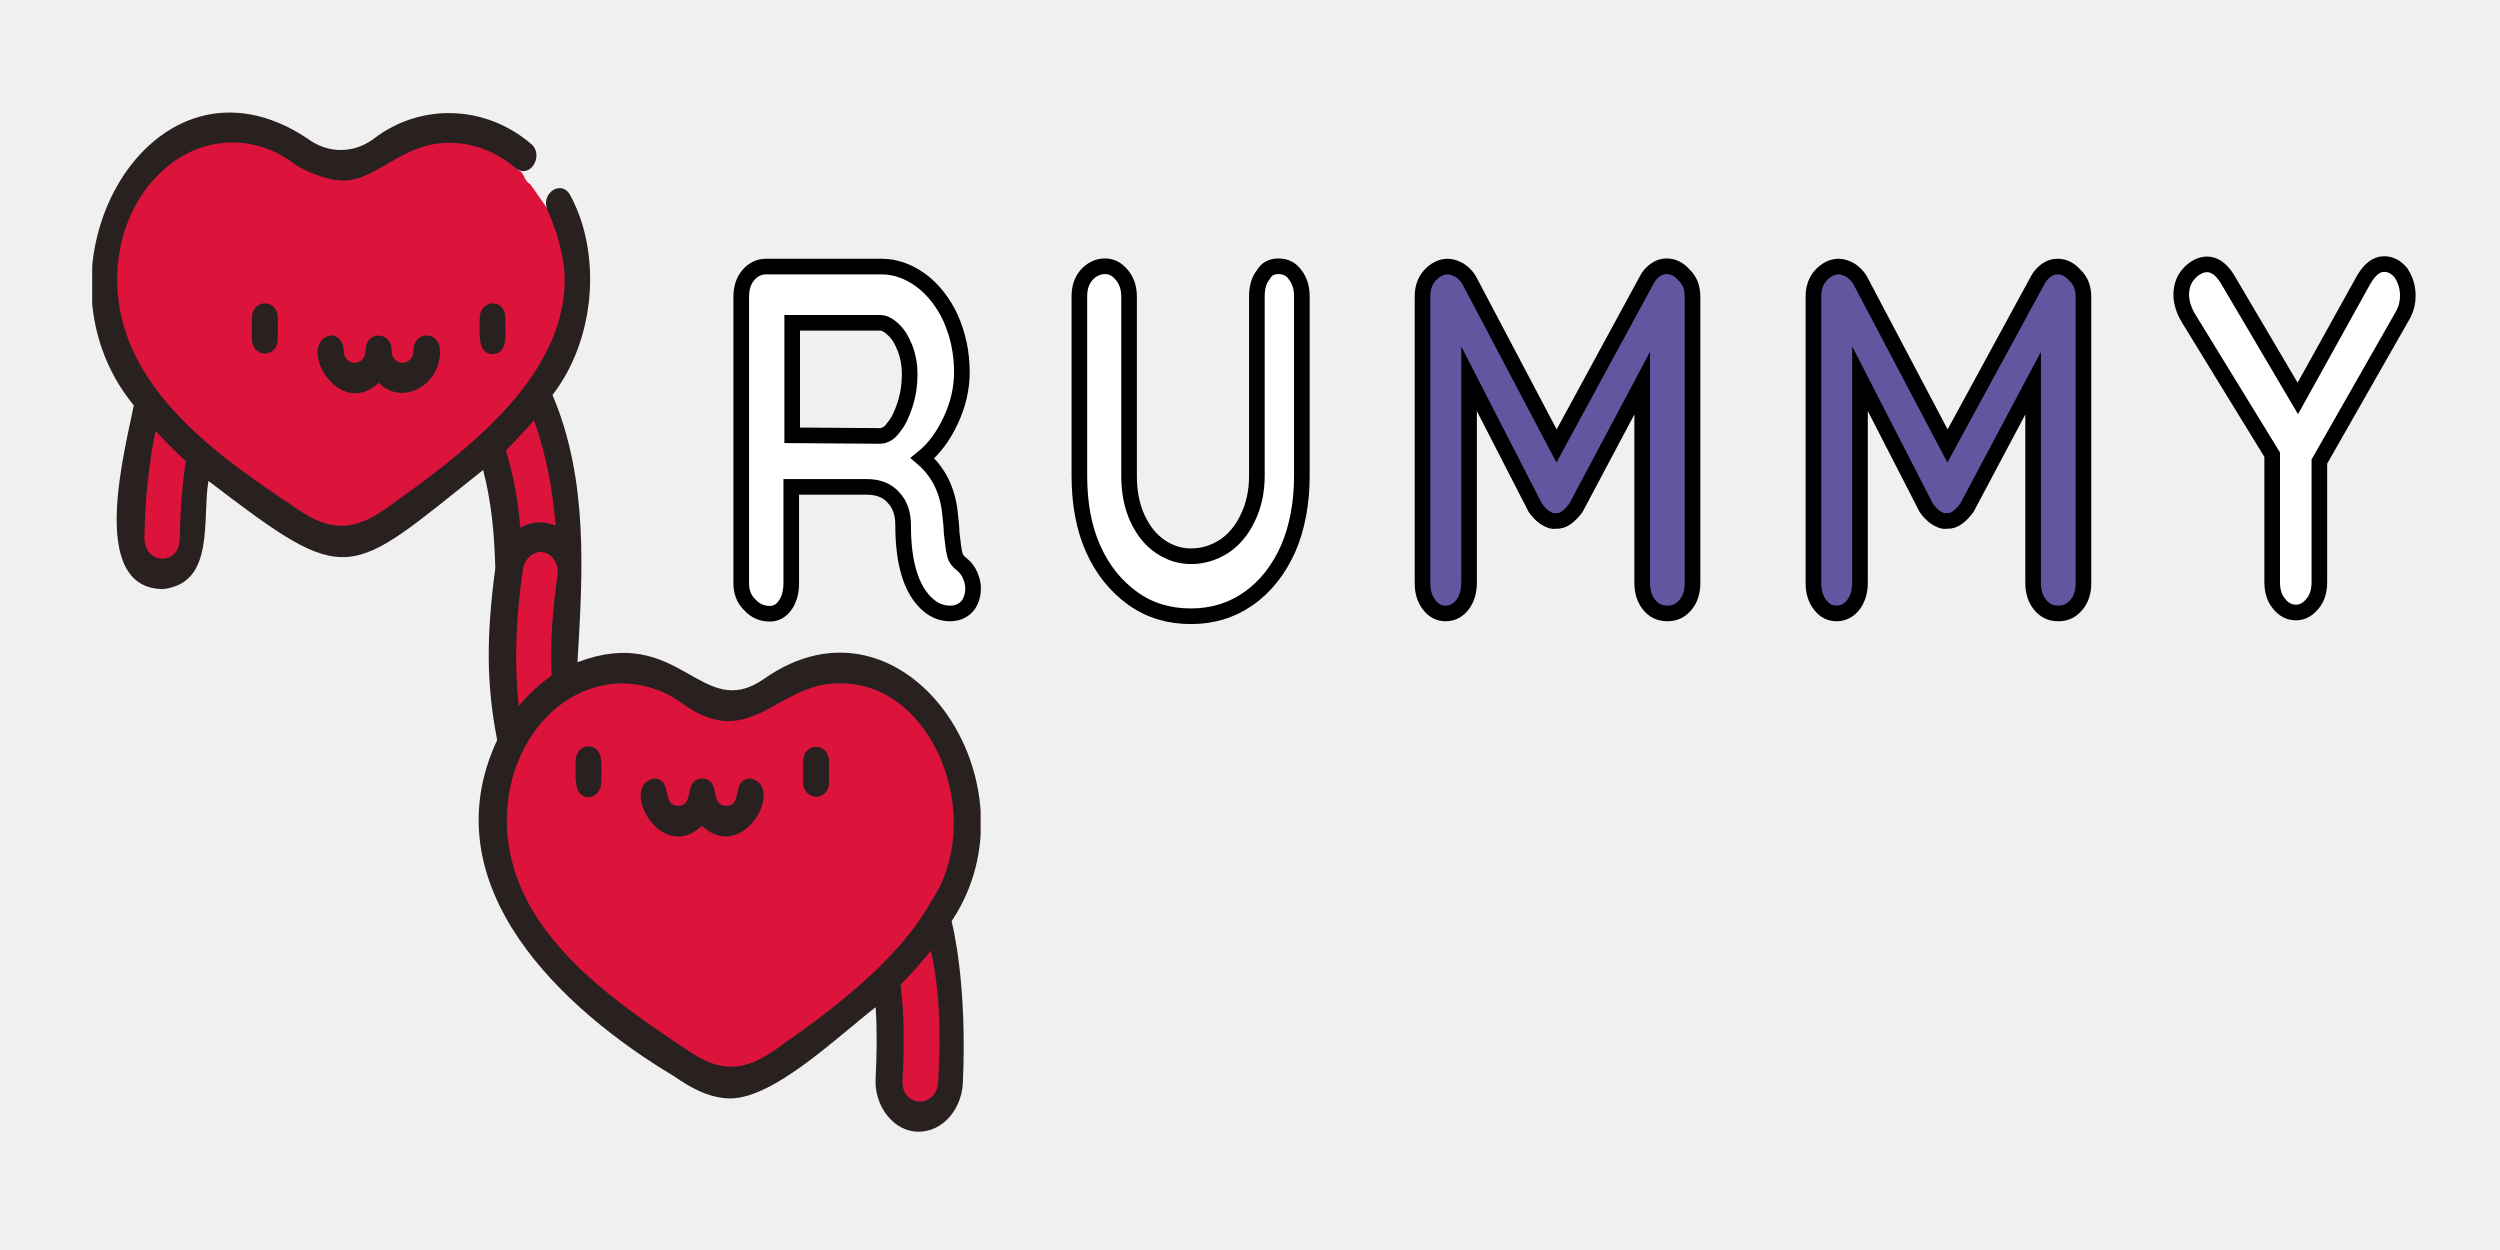
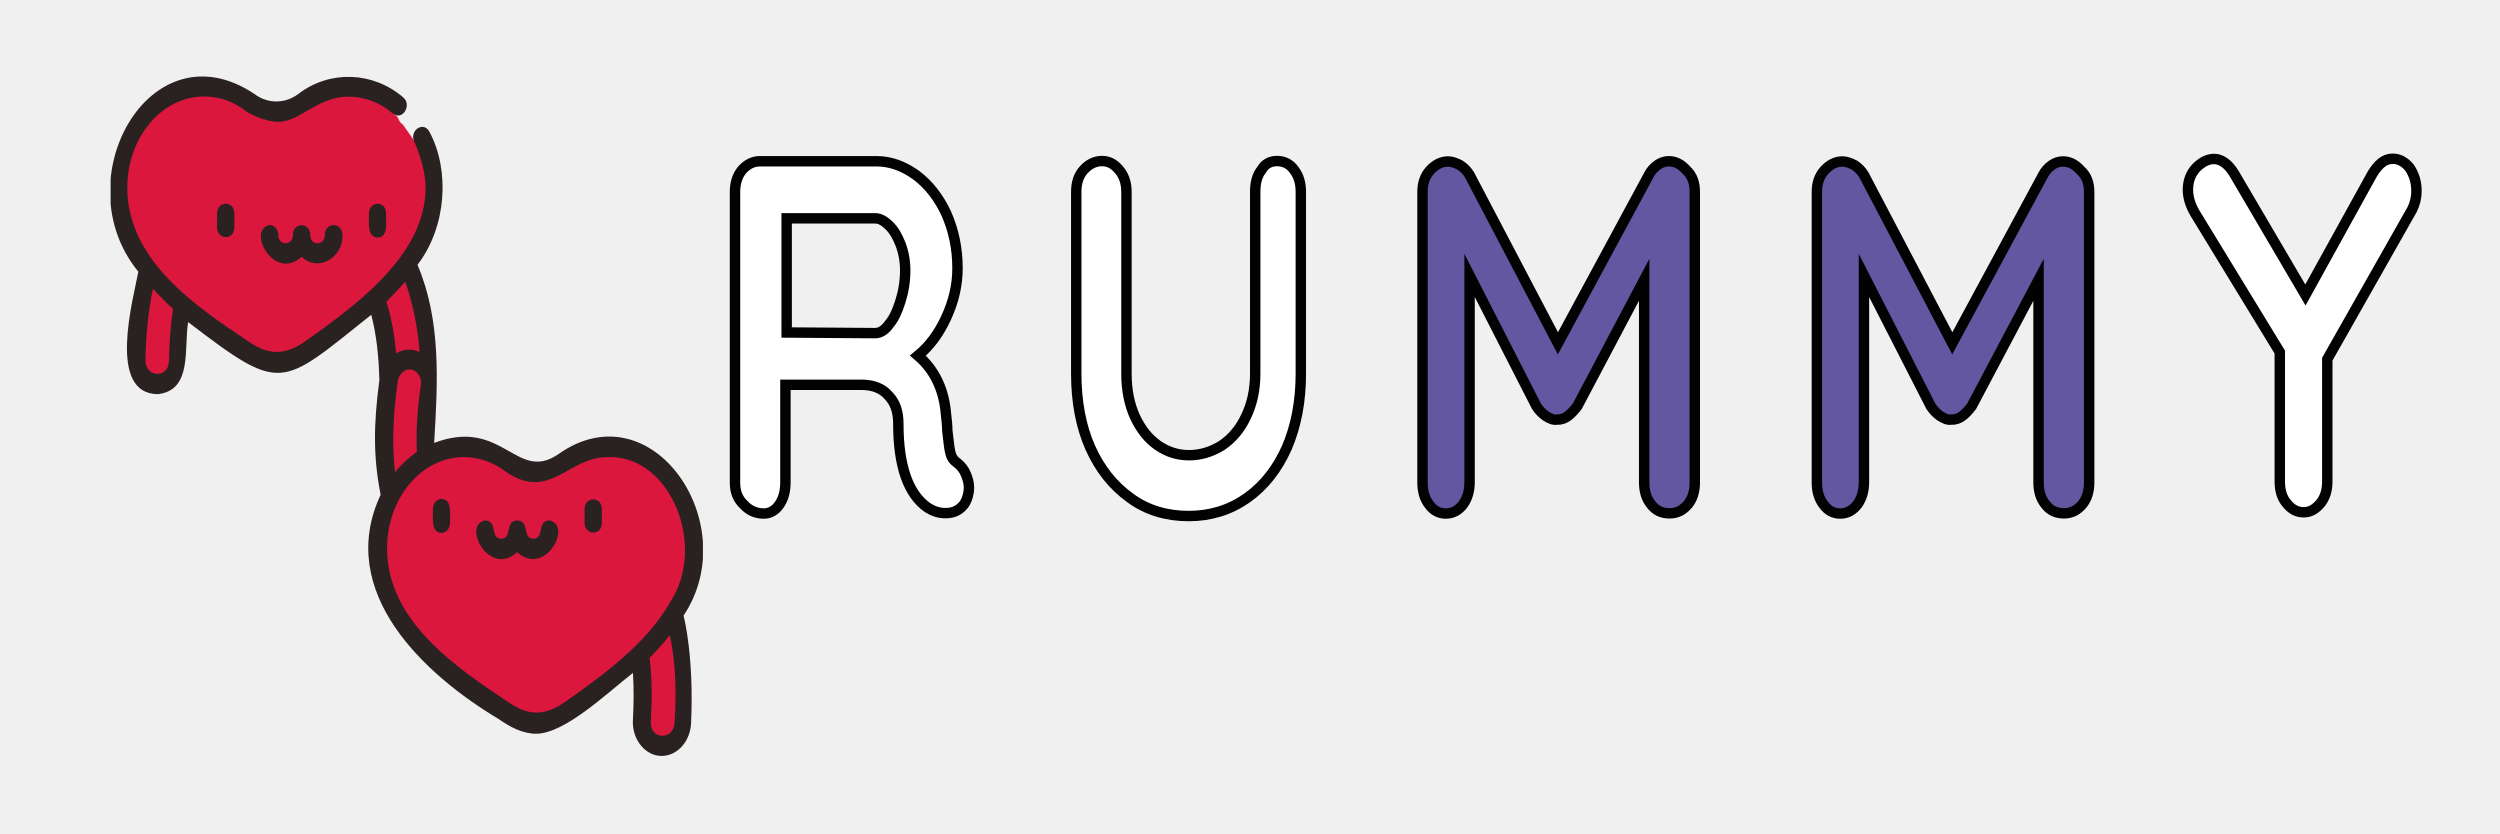
- <svg xmlns="http://www.w3.org/2000/svg" xmlns:xlink="http://www.w3.org/1999/xlink" version="1.1" id="Capa_1" x="0px" y="0px" viewBox="0 0 800 400" style="enable-background:new 0 0 800 400;" xml:space="preserve">
+ <svg xmlns="http://www.w3.org/2000/svg" xmlns:xlink="http://www.w3.org/1999/xlink" version="1.1" id="Capa_1" x="0px" y="0px" viewBox="0 0 1200 400" style="enable-background:new 0 0 1200 400;" xml:space="preserve">
  <style type="text/css">
	.st0{fill:#FFFFFF;}
- 	.st1{fill:#6356A1;stroke:#000000;stroke-width:5;stroke-miterlimit:10;}
- 	.st2{fill:none;stroke:#000000;stroke-width:5;stroke-miterlimit:10;}
- 	.st3{fill:none;stroke:#000000;stroke-miterlimit:10;}
- 	.st4{fill:#DC143C;}
- 	.st5{fill:#292120;}
- 	.st6{clip-path:url(#SVGID_00000047771888113693942060000014821603478397373347_);}
+ 	.st1{fill:#6357A1;stroke:#020203;stroke-width:5;stroke-miterlimit:10;}
+ 	.st2{fill:none;stroke:#020203;stroke-width:5;stroke-miterlimit:10;}
+ 	.st3{fill:none;stroke:#020203;stroke-miterlimit:10;}
+ 	.st4{fill:#DC173E;}
+ 	.st5{fill:#2A2121;}
+ 	.st6{clip-path:url(#SVGID_00000142164308668040545830000010521631525156215983_);}
</style>
-   <g id="Capa_2_00000042726724968925118890000001750828936406193564_">
- </g>
  <g id="Capa_1_00000028291709535798579850000004595881474522789024_">
    <g>
      <g id="XMLID_00000043456792753782709960000017376506462478024070_">
        <g>
-           <path class="st0" d="M770.5,94.7c0,2.1-0.5,4.1-1.4,5.8l-26.9,47.2v38.6c0,2.8-0.7,5.1-2.2,6.9c-1.5,1.8-3.2,2.8-5.3,2.8      c-2.1,0-3.9-0.9-5.4-2.8c-1.5-1.8-2.2-4.1-2.2-6.9v-40.8l-26.8-43.7c-1.5-2.5-2.3-5.1-2.3-7.5c0-2.8,0.9-5.1,2.6-6.9      c1.7-1.8,3.7-2.8,5.7-2.8c2.3,0,4.4,1.5,6.3,4.4l22.7,38.5l21.2-38.2c1.9-3.1,3.9-4.8,6.4-4.8c2.1,0,3.8,0.9,5.4,2.8      C769.8,89.6,770.5,91.9,770.5,94.7z" />
-           <path class="st1" d="M666.7,94.9v91.7c0,2.8-0.7,5.1-2.2,6.9s-3.3,2.8-5.8,2.8s-4.4-0.9-5.9-2.8s-2.2-4.1-2.2-7.1v-63.8      l-21.2,39.9c-0.9,1.2-1.9,2.3-3,3.1c-1.1,0.8-2.2,1.2-3.5,1.1c-1.1,0.2-2.2-0.3-3.5-1.1c-1.1-0.8-2.1-1.8-3-3.1l-21.2-41.3v65.2      c0,2.9-0.7,5.2-2.1,7.1c-1.4,1.8-3.2,2.8-5.4,2.8c-2.1,0-3.9-0.9-5.3-2.8c-1.4-1.8-2.1-4.1-2.1-6.9V94.9c0-2.6,0.7-4.9,2.3-6.7      c1.6-1.8,3.6-2.9,5.8-2.9c1.2,0,2.6,0.5,3.8,1.2c1.2,0.8,2.2,1.8,3,3.1l28,53.1l28.9-53.1c0.6-1.2,1.6-2.3,2.7-3.1      s2.3-1.2,3.6-1.2c2.1,0,3.9,0.9,5.6,2.8C665.8,89.8,666.7,92.1,666.7,94.9z" />
-           <path class="st1" d="M541.6,94.9v91.7c0,2.8-0.7,5.1-2.2,6.9s-3.3,2.8-5.8,2.8s-4.4-0.9-5.9-2.8s-2.2-4.1-2.2-7.1v-63.8      l-21.2,39.9c-0.9,1.2-1.9,2.3-3,3.1c-1.1,0.8-2.2,1.2-3.5,1.1c-1.1,0.2-2.2-0.3-3.5-1.1c-1.1-0.8-2.1-1.8-3-3.1l-21.2-41.3v65.2      c0,2.9-0.7,5.2-2.1,7.1c-1.4,1.8-3.2,2.8-5.4,2.8c-2.1,0-3.9-0.9-5.3-2.8c-1.4-1.8-2.1-4.1-2.1-6.9V94.9c0-2.6,0.7-4.9,2.3-6.7      c1.6-1.8,3.6-2.9,5.8-2.9c1.2,0,2.6,0.5,3.8,1.2c1.2,0.8,2.2,1.8,3,3.1l28,53.1L527,89.5c0.6-1.2,1.6-2.3,2.7-3.1      c1.1-0.8,2.3-1.2,3.6-1.2c2.1,0,3.9,0.9,5.6,2.8C540.8,89.8,541.6,92.1,541.6,94.9z" />
-           <path class="st0" d="M416.6,94.7v57.4c0,8.7-1.5,16.6-4.4,23.3c-3,6.7-7.2,12.1-12.6,15.9c-5.4,3.8-11.6,5.7-18.5,5.7      s-13.2-1.8-18.6-5.7c-5.4-3.8-9.6-9-12.7-15.9c-3-6.7-4.4-14.6-4.4-23.3V94.7c0-2.8,0.7-5.1,2.3-6.9c1.6-1.8,3.6-2.8,5.9-2.8      c2.1,0,3.8,0.9,5.4,2.8c1.5,1.8,2.3,4.1,2.3,6.9v57.4c0,5.1,0.9,9.7,2.7,13.6c1.9,4,4.2,6.9,7.3,9s6.3,3.1,9.9,3.1      c3.7,0,7.2-1.1,10.4-3.1c3.2-2.1,5.8-5.2,7.6-9c2-4,3-8.6,3-13.6V94.7c0-2.8,0.6-5.2,2-6.9c1.2-1.8,3.1-2.8,5.2-2.8      c2.2,0,4.1,0.9,5.4,2.8C415.9,89.6,416.6,91.9,416.6,94.7z" />
-           <path class="st0" d="M310.4,184c0.6,1.4,1,2.8,1,4.3c0,1.8-0.5,3.7-1.5,5.2c-1.4,1.8-3.2,2.8-5.9,2.8c-2.1,0-3.9-0.6-5.7-1.7      c-6.2-4.3-9.3-13.2-9.3-26.5c0-3.8-1-6.7-3.1-8.9c-2-2.3-4.9-3.4-8.6-3.4h-24.1v30.7c0,2.9-0.6,5.2-1.9,7.1      c-1.2,1.8-3,2.8-4.9,2.8c-2.5,0-4.7-0.9-6.4-2.8c-1.9-1.8-2.8-4.1-2.8-6.9V95c0-2.8,0.7-5.1,2.2-6.9c1.5-1.8,3.5-2.8,5.7-2.8h37      c4.4,0,8.6,1.5,12.6,4.4c3.9,2.9,7.2,7.1,9.5,12.1c2.3,5.2,3.6,10.9,3.6,17.3c0,5.2-1.2,10.4-3.6,15.5c-2.3,5.1-5.3,9-9,12      c5.4,4.6,8.3,10.9,8.9,18.7c0.2,1.7,0.4,3.4,0.4,4.9c0.4,3.2,0.6,5.7,1,7.1c0.4,1.4,1.1,2.5,2.3,3.2      C308.9,181.5,309.8,182.6,310.4,184z M291.1,119.9c0-2.9-0.5-5.7-1.5-8.3c-1-2.5-2.1-4.4-3.6-5.8c-1.5-1.5-3-2.3-4.4-2.3h-28.1      v36h28.1l0,0c1.5,0,3.1-0.9,4.4-2.8c1.5-1.8,2.6-4.1,3.6-7.2C290.6,126.6,291.1,123.4,291.1,119.9z" />
+           <path class="st0" d="M1159.9,91.8c0,3.2-0.8,6.2-2.1,8.8l-40.7,71.8v58.7c0,4.3-1.1,7.8-3.3,10.5c-2.3,2.7-4.8,4.3-8,4.3      c-3.2,0-5.9-1.4-8.2-4.3c-2.3-2.7-3.3-6.2-3.3-10.5V169l-40.6-66.5c-2.3-3.8-3.5-7.8-3.5-11.4c0-4.3,1.4-7.8,3.9-10.5      c2.6-2.7,5.6-4.3,8.6-4.3c3.5,0,6.7,2.3,9.5,6.7l34.4,58.6l32.1-58.1c2.9-4.7,5.9-7.3,9.7-7.3c3.2,0,5.8,1.4,8.2,4.3      C1158.9,84,1159.9,87.5,1159.9,91.8z" />
+           <path class="st1" d="M1002.8,92.1v139.5c0,4.3-1.1,7.8-3.3,10.5c-2.3,2.7-5,4.3-8.8,4.3c-3.8,0-6.7-1.4-8.9-4.3      c-2.3-2.9-3.3-6.2-3.3-10.8v-97l-32.1,60.7c-1.4,1.8-2.9,3.5-4.5,4.7c-1.7,1.2-3.3,1.8-5.3,1.7c-1.7,0.3-3.3-0.5-5.3-1.7      c-1.7-1.2-3.2-2.7-4.5-4.7l-32.1-62.8v99.2c0,4.4-1.1,7.9-3.2,10.8c-2.1,2.7-4.8,4.3-8.2,4.3c-3.2,0-5.9-1.4-8-4.3      c-2.1-2.7-3.2-6.2-3.2-10.5V92.1c0-4,1.1-7.5,3.5-10.2c2.4-2.7,5.4-4.4,8.8-4.4c1.8,0,3.9,0.8,5.8,1.8c1.8,1.2,3.3,2.7,4.5,4.7      l42.4,80.8L980.7,84c0.9-1.8,2.4-3.5,4.1-4.7c1.7-1.2,3.5-1.8,5.4-1.8c3.2,0,5.9,1.4,8.5,4.3      C1001.5,84.3,1002.8,87.8,1002.8,92.1z" />
+           <path class="st1" d="M813.5,92.1v139.5c0,4.3-1.1,7.8-3.3,10.5c-2.3,2.7-5,4.3-8.8,4.3c-3.8,0-6.7-1.4-8.9-4.3      c-2.3-2.9-3.3-6.2-3.3-10.8v-97l-32.1,60.7c-1.4,1.8-2.9,3.5-4.5,4.7c-1.7,1.2-3.3,1.8-5.3,1.7c-1.7,0.3-3.3-0.5-5.3-1.7      c-1.7-1.2-3.2-2.7-4.5-4.7l-32.1-62.8v99.2c0,4.4-1.1,7.9-3.2,10.8c-2.1,2.7-4.8,4.3-8.2,4.3c-3.2,0-5.9-1.4-8-4.3      c-2.1-2.7-3.2-6.2-3.2-10.5V92.1c0-4,1.1-7.5,3.5-10.2c2.4-2.7,5.4-4.4,8.8-4.4c1.8,0,3.9,0.8,5.8,1.8c1.8,1.2,3.3,2.7,4.5,4.7      l42.4,80.8l43.7-80.9c0.9-1.8,2.4-3.5,4.1-4.7c1.7-1.2,3.5-1.8,5.4-1.8c3.2,0,5.9,1.4,8.5,4.3C812.3,84.3,813.5,87.8,813.5,92.1      z" />
+           <path class="st0" d="M624.4,91.8v87.3c0,13.2-2.3,25.2-6.7,35.4c-4.5,10.2-10.9,18.4-19.1,24.2c-8.2,5.8-17.6,8.7-28,8.7      c-10.4,0-20-2.7-28.1-8.7c-8.2-5.8-14.5-13.7-19.2-24.2c-4.5-10.2-6.7-22.2-6.7-35.4V91.8c0-4.3,1.1-7.8,3.5-10.5      c2.4-2.7,5.4-4.3,8.9-4.3c3.2,0,5.8,1.4,8.2,4.3c2.3,2.7,3.5,6.2,3.5,10.5v87.3c0,7.8,1.4,14.8,4.1,20.7      c2.9,6.1,6.4,10.5,11,13.7s9.5,4.7,15,4.7c5.6,0,10.9-1.7,15.7-4.7c4.8-3.2,8.8-7.9,11.5-13.7c3-6.1,4.5-13.1,4.5-20.7V91.8      c0-4.3,0.9-7.9,3-10.5c1.8-2.7,4.7-4.3,7.9-4.3c3.3,0,6.2,1.4,8.2,4.3C623.3,84,624.4,87.5,624.4,91.8z" />
+           <path class="st0" d="M463.6,227.6c0.9,2.1,1.5,4.3,1.5,6.5c0,2.7-0.8,5.6-2.3,7.9c-2.1,2.7-4.8,4.3-8.9,4.3      c-3.2,0-5.9-0.9-8.6-2.6c-9.4-6.5-14.1-20.1-14.1-40.3c0-5.8-1.5-10.2-4.7-13.5c-3-3.5-7.4-5.2-13-5.2h-36.5v46.7      c0,4.4-0.9,7.9-2.9,10.8c-1.8,2.7-4.5,4.3-7.4,4.3c-3.8,0-7.1-1.4-9.7-4.3c-2.9-2.7-4.2-6.2-4.2-10.5V92.2      c0-4.3,1.1-7.8,3.3-10.5c2.3-2.7,5.3-4.3,8.6-4.3h56c6.7,0,13,2.3,19.1,6.7c5.9,4.4,10.9,10.8,14.4,18.4      c3.5,7.9,5.4,16.6,5.4,26.3c0,7.9-1.8,15.8-5.4,23.6c-3.5,7.8-8,13.7-13.6,18.3c8.2,7,12.6,16.6,13.5,28.4      c0.3,2.6,0.6,5.2,0.6,7.5c0.6,4.9,0.9,8.7,1.5,10.8c0.6,2.1,1.7,3.8,3.5,4.9C461.4,223.8,462.7,225.5,463.6,227.6z M434.4,130.1      c0-4.4-0.8-8.7-2.3-12.6c-1.5-3.8-3.2-6.7-5.4-8.8c-2.3-2.3-4.5-3.5-6.7-3.5h-42.5v54.8h42.5l0,0c2.3,0,4.7-1.4,6.7-4.3      c2.3-2.7,3.9-6.2,5.4-11C433.7,140.3,434.4,135.4,434.4,130.1z" />
        </g>
        <g>
-           <path class="st2" d="M307.8,180.6c1.1,0.9,2,2,2.6,3.4c0.6,1.4,1,2.8,1,4.3c0,1.8-0.5,3.7-1.5,5.2c-1.4,1.8-3.2,2.8-5.9,2.8      c-2.1,0-3.9-0.6-5.7-1.7c-6.2-4.3-9.3-13.2-9.3-26.5c0-3.8-1-6.7-3.1-8.9c-2-2.3-4.9-3.4-8.6-3.4h-24.1v30.7      c0,2.9-0.6,5.2-1.9,7.1c-1.2,1.8-3,2.8-4.9,2.8c-2.5,0-4.7-0.9-6.4-2.8c-1.9-1.8-2.8-4.1-2.8-6.9V95c0-2.8,0.7-5.1,2.2-6.9      c1.5-1.8,3.5-2.8,5.7-2.8h37c4.4,0,8.6,1.5,12.6,4.4c3.9,2.9,7.2,7.1,9.5,12.1c2.3,5.2,3.6,10.9,3.6,17.3      c0,5.2-1.2,10.4-3.6,15.5s-5.3,9-9,12c5.4,4.6,8.3,10.9,8.9,18.7c0.2,1.7,0.4,3.4,0.4,4.9c0.4,3.2,0.6,5.7,1,7.1      C305.9,178.9,306.7,179.8,307.8,180.6z" />
-           <path class="st2" d="M281.6,139.5c1.5,0,3.1-0.9,4.4-2.8c1.5-1.8,2.6-4.1,3.6-7.2c1-3.1,1.5-6.3,1.5-9.8c0-2.9-0.5-5.7-1.5-8.3      c-1-2.5-2.1-4.4-3.6-5.8c-1.5-1.5-3-2.3-4.4-2.3h-28.1v36L281.6,139.5L281.6,139.5z" />
-           <path class="st2" d="M409.1,85.2c2.2,0,4.1,0.9,5.4,2.8c1.4,1.8,2.1,4.1,2.1,6.9v57.4c0,8.7-1.5,16.6-4.4,23.3      c-3,6.7-7.2,12.1-12.6,15.9c-5.4,3.8-11.6,5.7-18.5,5.7s-13.2-1.8-18.6-5.7s-9.6-9-12.7-15.9c-3-6.7-4.4-14.6-4.4-23.3V94.9      c0-2.8,0.7-5.1,2.3-6.9c1.6-1.8,3.6-2.8,5.9-2.8c2.1,0,3.8,0.9,5.4,2.8c1.5,1.8,2.3,4.1,2.3,6.9v57.4c0,5.1,0.9,9.7,2.7,13.6      c1.9,4,4.2,6.9,7.3,9c3.1,2.1,6.3,3.1,9.9,3.1c3.7,0,7.2-1.1,10.4-3.1c3.2-2.1,5.8-5.2,7.6-9c2-4,3-8.6,3-13.6V94.9      c0-2.8,0.6-5.2,2-6.9C405.2,86.1,406.9,85.2,409.1,85.2z" />
-           <path class="st3" d="M533.6,85.2c2.1,0,3.9,0.9,5.6,2.8c1.6,1.8,2.5,4.1,2.5,6.9v91.7c0,2.8-0.7,5.1-2.2,6.9s-3.3,2.8-5.8,2.8      s-4.4-0.9-5.9-2.8s-2.2-4.1-2.2-7.1v-63.8l-21.2,39.9c-0.9,1.2-1.9,2.3-3,3.1c-1.1,0.8-2.2,1.2-3.5,1.1      c-1.1,0.2-2.2-0.3-3.5-1.1c-1.1-0.8-2.1-1.8-3-3.1l-21.2-41.3v65.2c0,2.9-0.7,5.2-2.1,7.1c-1.4,1.8-3.2,2.8-5.4,2.8      c-2.1,0-3.9-0.9-5.3-2.8c-1.4-1.8-2.1-4.1-2.1-6.9V94.9c0-2.6,0.7-4.9,2.3-6.7c1.6-1.8,3.6-2.9,5.8-2.9c1.2,0,2.6,0.5,3.8,1.2      c1.2,0.8,2.2,1.8,3,3.1l28,53.1L527,89.5c0.6-1.2,1.6-2.3,2.7-3.1C531.2,85.5,532.4,85.2,533.6,85.2z" />
-           <path class="st3" d="M658.6,85.2c2.1,0,3.9,0.9,5.6,2.8c1.6,1.8,2.5,4.1,2.5,6.9v91.7c0,2.8-0.7,5.1-2.2,6.9s-3.3,2.8-5.8,2.8      s-4.4-0.9-5.9-2.8s-2.2-4.1-2.2-7.1v-63.8l-21.2,39.9c-0.9,1.2-1.9,2.3-3,3.1c-1.1,0.8-2.2,1.2-3.5,1.1      c-1.1,0.2-2.2-0.3-3.5-1.1c-1.1-0.8-2.1-1.8-3-3.1l-21.2-41.3v65.2c0,2.9-0.7,5.2-2.1,7.1c-1.4,1.8-3.2,2.8-5.4,2.8      c-2.1,0-3.9-0.9-5.3-2.8c-1.4-1.8-2.1-4.1-2.1-6.9V94.9c0-2.6,0.7-4.9,2.3-6.7c1.6-1.8,3.6-2.9,5.8-2.9c1.2,0,2.6,0.5,3.8,1.2      c1.2,0.8,2.2,1.8,3,3.1l28,53.1l28.9-53.1c0.6-1.2,1.6-2.3,2.7-3.1C656.2,85.5,657.4,85.2,658.6,85.2z" />
-           <path class="st2" d="M770.5,94.7c0,2.1-0.5,4.1-1.4,5.8l-26.9,47.2v38.6c0,2.8-0.7,5.1-2.2,6.9c-1.5,1.8-3.2,2.8-5.3,2.8      c-2.1,0-3.9-0.9-5.4-2.8c-1.5-1.8-2.2-4.1-2.2-6.9v-40.8l-26.8-43.7c-1.5-2.5-2.3-5.1-2.3-7.5c0-2.8,0.9-5.1,2.6-6.9      c1.7-1.8,3.7-2.8,5.7-2.8c2.3,0,4.4,1.5,6.3,4.4l22.7,38.5l21.2-38.2c1.9-3.1,3.9-4.8,6.4-4.8c2.1,0,3.8,0.9,5.4,2.8      C769.8,89.6,770.5,91.9,770.5,94.7z" />
+           <path class="st2" d="M459.7,222.4c1.7,1.4,3,3,3.9,5.2c0.9,2.1,1.5,4.3,1.5,6.5c0,2.7-0.8,5.6-2.3,7.9c-2.1,2.7-4.8,4.3-8.9,4.3      c-3.2,0-5.9-0.9-8.6-2.6c-9.4-6.5-14.1-20.1-14.1-40.3c0-5.8-1.5-10.2-4.7-13.5c-3-3.5-7.4-5.2-13-5.2h-36.5v46.7      c0,4.4-0.9,7.9-2.9,10.8c-1.8,2.7-4.5,4.3-7.4,4.3c-3.8,0-7.1-1.4-9.7-4.3c-2.9-2.7-4.2-6.2-4.2-10.5V92.2      c0-4.3,1.1-7.8,3.3-10.5c2.3-2.7,5.3-4.3,8.6-4.3h56c6.7,0,13,2.3,19.1,6.7c5.9,4.4,10.9,10.8,14.4,18.4      c3.5,7.9,5.4,16.6,5.4,26.3c0,7.9-1.8,15.8-5.4,23.6s-8,13.7-13.6,18.3c8.2,7,12.6,16.6,13.5,28.4c0.3,2.6,0.6,5.2,0.6,7.5      c0.6,4.9,0.9,8.7,1.5,10.8C456.8,219.9,458,221.2,459.7,222.4z" />
+           <path class="st2" d="M420.1,159.9c2.3,0,4.7-1.4,6.7-4.3c2.3-2.7,3.9-6.2,5.4-11c1.5-4.7,2.3-9.6,2.3-14.9      c0-4.4-0.8-8.7-2.3-12.6c-1.5-3.8-3.2-6.7-5.4-8.8c-2.3-2.3-4.5-3.5-6.7-3.5h-42.5v54.8L420.1,159.9L420.1,159.9z" />
+           <path class="st2" d="M613,77.3c3.3,0,6.2,1.4,8.2,4.3c2.1,2.7,3.2,6.2,3.2,10.5v87.3c0,13.2-2.3,25.2-6.7,35.4      c-4.5,10.2-10.9,18.4-19.1,24.2c-8.2,5.8-17.6,8.7-28,8.7c-10.4,0-20-2.7-28.1-8.7c-8.2-5.9-14.5-13.7-19.2-24.2      c-4.5-10.2-6.7-22.2-6.7-35.4V92.1c0-4.3,1.1-7.8,3.5-10.5c2.4-2.7,5.4-4.3,8.9-4.3c3.2,0,5.8,1.4,8.2,4.3      c2.3,2.7,3.5,6.2,3.5,10.5v87.3c0,7.8,1.4,14.8,4.1,20.7c2.9,6.1,6.4,10.5,11,13.7c4.7,3.2,9.5,4.7,15,4.7      c5.6,0,10.9-1.7,15.7-4.7c4.8-3.2,8.8-7.9,11.5-13.7c3-6.1,4.5-13.1,4.5-20.7V92.1c0-4.3,0.9-7.9,3-10.5      C607.1,78.7,609.7,77.3,613,77.3z" />
+           <path class="st3" d="M801.4,77.3c3.2,0,5.9,1.4,8.5,4.3c2.4,2.7,3.8,6.2,3.8,10.5v139.5c0,4.3-1.1,7.8-3.3,10.5      c-2.3,2.7-5,4.3-8.8,4.3c-3.8,0-6.7-1.4-8.9-4.3c-2.3-2.9-3.3-6.2-3.3-10.8v-97l-32.1,60.7c-1.4,1.8-2.9,3.5-4.5,4.7      c-1.7,1.2-3.3,1.8-5.3,1.7c-1.7,0.3-3.3-0.5-5.3-1.7c-1.7-1.2-3.2-2.7-4.5-4.7l-32.1-62.8v99.2c0,4.4-1.1,7.9-3.2,10.8      c-2.1,2.7-4.8,4.3-8.2,4.3c-3.2,0-5.9-1.4-8-4.3c-2.1-2.7-3.2-6.2-3.2-10.5V92.1c0-4,1.1-7.5,3.5-10.2c2.4-2.7,5.4-4.4,8.8-4.4      c1.8,0,3.9,0.8,5.8,1.8c1.8,1.2,3.3,2.7,4.5,4.7l42.4,80.8l43.6-80.9c0.9-1.8,2.4-3.5,4.1-4.7C797.8,77.8,799.6,77.3,801.4,77.3      z" />
+           <path class="st3" d="M990.6,77.3c3.2,0,5.9,1.4,8.5,4.3c2.4,2.7,3.8,6.2,3.8,10.5v139.5c0,4.3-1.1,7.8-3.3,10.5      c-2.3,2.7-5,4.3-8.8,4.3c-3.8,0-6.7-1.4-8.9-4.3c-2.3-2.9-3.3-6.2-3.3-10.8v-97l-32.1,60.7c-1.4,1.8-2.9,3.5-4.5,4.7      c-1.7,1.2-3.3,1.8-5.3,1.7c-1.7,0.3-3.3-0.5-5.3-1.7c-1.7-1.2-3.2-2.7-4.5-4.7l-32.1-62.8v99.2c0,4.4-1.1,7.9-3.2,10.8      c-2.1,2.7-4.8,4.3-8.2,4.3c-3.2,0-5.9-1.4-8-4.3c-2.1-2.7-3.2-6.2-3.2-10.5V92.1c0-4,1.1-7.5,3.5-10.2c2.4-2.7,5.4-4.4,8.8-4.4      c1.8,0,3.9,0.8,5.8,1.8c1.8,1.2,3.3,2.7,4.5,4.7l42.4,80.8L980.7,84c0.9-1.8,2.4-3.5,4.1-4.7C986.9,77.8,988.8,77.3,990.6,77.3z      " />
+           <path class="st2" d="M1159.9,91.8c0,3.2-0.8,6.2-2.1,8.8l-40.7,71.8v58.7c0,4.3-1.1,7.8-3.3,10.5c-2.3,2.7-4.8,4.3-8,4.3      c-3.2,0-5.9-1.4-8.2-4.3c-2.3-2.7-3.3-6.2-3.3-10.5V169l-40.6-66.5c-2.3-3.8-3.5-7.8-3.5-11.4c0-4.3,1.4-7.8,3.9-10.5      c2.6-2.7,5.6-4.3,8.6-4.3c3.5,0,6.7,2.3,9.5,6.7l34.4,58.6l32.1-58.1c2.9-4.7,5.9-7.3,9.7-7.3c3.2,0,5.8,1.4,8.2,4.3      C1158.9,84,1159.9,87.5,1159.9,91.8z" />
        </g>
      </g>
    </g>
    <g>
      <g id="XMLID_00000085212984338282926640000012562255643209318295_">
        <g id="XMLID_00000129925410302971179780000007181724157424476076_">
          <g>
-             <path class="st4" d="M310,266.9c2.3-20.7-13.3-37.7-14.3-38.9c-3.3-3.5-16-15.9-32.5-15.3c-16.7,0.7-20.1,14.1-34.7,12.3       c-10.7-1.4-11.7-8.8-25-10.9c-13.7-2.2-18,5-23.1,1.4c-10.7-7.6,10.4-38.4-2.2-71.1c-2.4-6.4-5.3-10.9-5.3-19       c0.1-11.3,6-15.9,9.6-24.3c0.1-1.7,0.1-3.3,0.1-5c0-0.4,0-0.7,0.1-1c-0.7-0.8-1.2-1.9-1.2-3.3c-0.1-3.7-0.3-7.3-0.5-10.9       c-0.7-2.1-1.5-4.1-2.4-6.1c-0.7-1.4-0.8-3-0.4-4.3c-0.7-0.9-1.5-1.9-2.2-2.9c-0.4-0.3-0.7-0.7-1.1-1.2c-1.8-2.5-3.4-5-5.2-7.4       c-1-0.6-1.7-1.6-2.1-2.8c-0.3-0.4-0.5-0.7-0.7-1.1c-2.3-1.2-3.1-3.6-2.8-5.8c-1.1-0.7-1.8-1.8-2.1-3       c-11.6-6.2-23.8-4.9-27.3-4.4c-16.2,2.3-17.4,11.8-29.8,10.9C92.5,52,88.5,42.1,74.7,42.5c-6.3,0.2-11.4,2.4-14.7,4.2       c-3.8,1.8-12.2,6.5-18.7,16.6c-1.8,2.8-7.9,12.5-8,26.1c-0.1,9.8,3,17.3,6.6,26.1c4.8,11.5,6.6,10.4,7.6,16.1       c1.9,11.3-5.7,14.5-6.2,30.4c-0.1,4.9-0.4,15,5.4,19c2.9,1.9,7.1,2.3,10.3,0.4c2.6-1.5,3.8-4.1,4.8-7.6c0-0.5,0-0.9,0.1-1.4       c0.6-4.7,0.8-9.5,1.1-14.2c0-0.4,0.1-0.8,0.2-1.2c0.1-1.4,0.7-2.7,1.7-3.5c0.1-3.7,0.1-5.6,1.5-6.7c6.7-5.3,25.4,26.6,49,23.7       c3.5-0.5,18.7-2.4,26.2-13.8c2.6-3.9,4.8-9.8,9.3-10.4c3.6-0.5,6.7,2.4,7.6,3.3c8,7.7,6.2,23.1,5.3,31.3       c-1.8,16-6,16.3-4.9,26.5c1,9,4.7,12,4.5,21.9c-0.1,6.9-2.1,11.4-3.1,14.8c-5.6,17.7,1.1,37.2,3.1,42.7       c6.2,17.8,18.2,26.8,42.3,44.6c15.1,11.3,22.9,16.9,32.5,15.7c12.5-1.5,24.4-12.7,29.4-17.5c8.7-8.3,12.6-15.5,15.5-14.2       c2.2,1,2.2,7.1,2.2,19.4c0,11.3-0.8,14.9,1.8,18.5c2.5,3.4,7.4,5.6,11.1,4.2c1.1-0.4,4.2-2,6.6-11.4c2.3-8.9,1.6-15.7,0.4-28.4       c-2.1-22.9-2.1-24.6-1.8-27.5C304.8,277.5,308.9,276.9,310,266.9z" />
+             <path class="st4" d="M333.6,267.6c2.3-20.7-13.3-37.7-14.3-38.9c-3.3-3.5-16-15.9-32.5-15.3c-16.7,0.7-20.1,14.1-34.7,12.3       c-10.7-1.4-11.7-8.8-25-10.9c-13.7-2.2-18,5-23.1,1.4c-10.7-7.6,10.4-38.4-2.2-71.1c-2.4-6.4-5.3-10.9-5.3-19       c0.1-11.3,6-15.9,9.6-24.3c0.1-1.7,0.1-3.3,0.1-5c0-0.4,0-0.7,0.1-1c-0.7-0.8-1.2-1.9-1.2-3.3c-0.1-3.7-0.3-7.3-0.5-10.9       c-0.7-2.1-1.5-4.1-2.4-6.1c-0.7-1.4-0.8-3-0.4-4.3c-0.7-0.9-1.5-1.9-2.2-2.9c-0.4-0.3-0.7-0.7-1.1-1.2c-1.8-2.5-3.4-5-5.2-7.4       c-1-0.6-1.7-1.6-2.1-2.8c-0.3-0.4-0.5-0.7-0.7-1.1c-2.3-1.2-3.1-3.6-2.8-5.8c-1.1-0.7-1.8-1.8-2.1-3       c-11.6-6.2-23.8-4.9-27.3-4.4c-16.2,2.3-17.4,11.8-29.8,10.9c-12.4-0.8-16.4-10.7-30.2-10.3c-6.3,0.2-11.4,2.4-14.7,4.2       c-3.8,1.8-12.2,6.5-18.7,16.6c-1.8,2.8-7.9,12.5-8,26.1c-0.1,9.8,3,17.3,6.6,26.1c4.8,11.5,6.6,10.4,7.6,16.1       c1.9,11.3-5.7,14.5-6.2,30.4c-0.1,4.9-0.4,15,5.4,19c2.9,1.9,7.1,2.3,10.3,0.4c2.6-1.5,3.8-4.1,4.8-7.6c0-0.5,0-0.9,0.1-1.4       c0.6-4.7,0.8-9.5,1.1-14.2c0-0.4,0.1-0.8,0.2-1.2c0.1-1.4,0.7-2.7,1.7-3.5c0.1-3.7,0.1-5.6,1.5-6.7c6.7-5.3,25.4,26.6,49,23.7       c3.5-0.5,18.7-2.4,26.2-13.8c2.6-3.9,4.8-9.8,9.3-10.4c3.6-0.5,6.7,2.4,7.6,3.3c8,7.7,6.2,23.1,5.3,31.3       c-1.8,16-6,16.3-4.9,26.5c1,9,4.7,12,4.5,21.9c-0.1,6.9-2.1,11.4-3.1,14.8c-5.6,17.7,1.1,37.2,3.1,42.7       c6.2,17.8,18.2,26.8,42.3,44.6c15.1,11.3,22.9,16.9,32.5,15.7c12.5-1.5,24.4-12.7,29.4-17.5c8.7-8.3,12.6-15.5,15.5-14.2       c2.2,1,2.2,7.1,2.2,19.4c0,11.3-0.8,14.9,1.8,18.5c2.5,3.4,7.4,5.6,11.1,4.2c1.1-0.4,4.2-2,6.6-11.4c2.3-8.9,1.6-15.7,0.4-28.4       c-2.1-22.9-2.1-24.6-1.8-27.5C328.4,278.2,332.5,277.6,333.6,267.6z" />
          </g>
        </g>
      </g>
      <g>
-         <path class="st5" d="M240.1,249.1c-6.2,0.2-2.1,8.5-7.7,8.8c-5.6-0.3-1.5-8.5-7.7-8.8c-6.2,0.3-2.1,8.5-7.7,8.8     c-5.6-0.3-1.5-8.5-7.7-8.8c-11.4,2.2,2.1,27.6,15.3,15.2C238,276.6,251.5,251.3,240.1,249.1z" />
-         <path class="st5" d="M188.3,238.8c-2.3,0-4.1,2.1-4.1,4.8c0.1,3.8-1.1,11.4,4.1,11.5c2.3,0,4.1-2.1,4.1-4.8     C192.3,246.4,193.7,238.9,188.3,238.8z" />
-         <path class="st5" d="M265.3,250.3v-6.6c0-6.3-8.3-6.3-8.3,0v6.6C257.1,256.5,265.3,256.5,265.3,250.3z" />
+         <path class="st5" d="M263.7,249.8c-6.2,0.2-2.1,8.5-7.7,8.8c-5.6-0.3-1.5-8.5-7.7-8.8c-6.2,0.3-2.1,8.5-7.7,8.8     c-5.6-0.3-1.5-8.5-7.7-8.8c-11.4,2.2,2.1,27.6,15.3,15.2C261.6,277.3,275.1,252,263.7,249.8z" />
+         <path class="st5" d="M211.9,239.5c-2.3,0-4.1,2.1-4.1,4.8c0.1,3.8-1.1,11.4,4.1,11.5c2.3,0,4.1-2.1,4.1-4.8     C215.9,247.1,217.3,239.6,211.9,239.5z" />
+         <path class="st5" d="M288.9,251v-6.6c0-6.3-8.3-6.3-8.3,0v6.6C280.7,257.2,288.9,257.2,288.9,251z" />
        <g>
-           <path class="st5" d="M132.3,112.1c0,5.3-7,5.3-7,0c0-6.3-8.3-6.3-8.3,0c0,5.3-7,5.3-7,0c0-2.7-1.9-4.8-4.1-4.8      c-11.4,2.2,2.1,27.5,15.3,15.2c7.5,7.6,19.9,0.8,19.6-10.4C140.7,105.8,132.4,105.7,132.3,112.1z" />
-           <path class="st5" d="M80.6,101.8v6.6c0,6.3,8.3,6.3,8.3,0v-6.6C88.9,95.5,80.7,95.5,80.6,101.8z" />
-           <path class="st5" d="M153.5,101.8c0.1,3.8-1.1,11.4,4.1,11.5c5.4-0.1,4-7.6,4.1-11.5C161.8,95.5,153.6,95.5,153.5,101.8z" />
+           <path class="st5" d="M155.9,112.8c0,5.3-7,5.3-7,0c0-6.3-8.3-6.3-8.3,0c0,5.3-7,5.3-7,0c0-2.7-1.9-4.8-4.1-4.8      c-11.4,2.2,2.1,27.5,15.3,15.2c7.5,7.6,19.9,0.8,19.6-10.4C164.3,106.5,156,106.4,155.9,112.8z" />
+           <path class="st5" d="M104.2,102.5v6.6c0,6.3,8.3,6.3,8.3,0v-6.6C112.5,96.2,104.3,96.2,104.2,102.5z" />
+           <path class="st5" d="M177.1,102.5c0.1,3.8-1.1,11.4,4.1,11.5c5.4-0.1,4-7.6,4.1-11.5C185.4,96.2,177.2,96.2,177.1,102.5z" />
          <g>
            <g>
              <g>
-                 <defs>
-                   <rect id="SVGID_1_" x="29.5" y="35.7" width="284.3" height="327.7" />
-                 </defs>
-                 <clipPath id="SVGID_00000065059285283714521000000001361869810040294273_">
-                   <use xlink:href="#SVGID_1_" style="overflow:visible;" />
-                 </clipPath>
-                 <g style="clip-path:url(#SVGID_00000065059285283714521000000001361869810040294273_);">
-                   <path class="st5" d="M304.5,294.8c29.3-43.8-15-109.4-60.1-77.5c-20.1,13.9-26.7-17.9-59.6-5.4c1.7-28.9,3.5-58.4-8-85.5          c14-18.2,15.6-45.4,5.8-63.7c-2.8-5.6-9.8-0.8-7.4,4.5c3.4,7.6,5.5,15.9,5.5,22.2c0,32.7-34.5,57.1-57.3,73.4          c-10,7.1-17.8,7.3-27.9,0.3c-24.4-16.3-58-38.6-58-73.7c0-24.2,16.6-43.8,36.9-43.8c6.9,0,13.8,2.3,19.6,6.7          c0.2,0.1,0.3,0.2,0.5,0.4c0,0,6,4,13.7,5c11.6,1.3,19.7-12,35.5-12c7.7,0,15.1,2.8,21.3,8.1c4.7,3.7,9.2-4.2,5-7.7          c-14.5-12.5-35.3-13.3-50.4-1.7c-6.4,4.8-14.7,4.8-21.1,0c-50-33.5-91.8,41.3-55.7,85.3c-2.4,13-15.2,58.7,9.4,58.8          c16.7-1.9,12.4-22.1,14.5-34.6c45.4,34.7,44.1,31.3,87.9-3.5c2.6,10,3.6,20.1,3.9,31.4c-2.9,21.7-2.9,37.2,0.6,55          c-21.9,46.9,21.3,86.5,56.6,107.6c5.6,3.9,11.5,7.1,18.2,7.1c13.9-0.3,33.5-19.2,46.3-29.2c0.5,7.2,0.4,14.8,0,22.7          c-0.5,8.3,4.9,15.9,11.9,17c8.1,1.3,15.4-5.8,16-15.2C309.6,314.7,304.8,295.9,304.5,294.8z M57.5,172.6          c-0.2,8.6-11.5,8-11.3-0.6c0.3-13.2,1.5-24.1,3.6-34.1c3.1,3.4,6.3,6.6,9.7,9.7C58.3,154.8,57.7,163,57.5,172.6z           M300.2,346.3c-0.5,8.5-11.8,8.1-11.4-0.5c0.6-10.9,0.6-20.9-0.6-30.7c3.4-3.5,6.7-7.1,9.7-10.9          C300.6,316.6,301.2,329.8,300.2,346.3z M170.9,134.5c3.8,10.7,6,22.2,6.9,33.7c-3.7-1.6-7.9-1.4-11.3,0.7          c-0.7-8.7-2.2-16.8-4.6-24.8C165.1,140.9,168.1,137.7,170.9,134.5z M167.3,182.4c0.5-3.7,3.7-6.5,6.9-5.6          c2.8,0.7,4.8,4.1,4.2,7.3c-1.6,11.4-2.4,21.7-1.9,32.1c-3.8,2.7-7.4,5.9-10.5,9.8C164.6,213,164.9,199.4,167.3,182.4z           M248.1,335.9c-10,7.1-17.8,7.3-27.9,0.3c-24.4-16.3-58-38.6-58-73.7c0-24.2,16.6-43.8,36.9-43.8c6.9,0,13.8,2.3,19.6,6.7          c21.6,15.2,30-6.9,49.7-6.7c30.2-0.8,47.4,43.2,29.6,69.7C287.1,308.1,264.6,324.3,248.1,335.9z" />
+                 <g>
+                   <defs>
+                     <rect id="SVGID_1_" x="53.1" y="36.4" width="284.3" height="327.7" />
+                   </defs>
+                   <clipPath id="SVGID_00000070799590177783363290000015681124284469336982_">
+                     <use xlink:href="#SVGID_1_" style="overflow:visible;" />
+                   </clipPath>
+                   <g style="clip-path:url(#SVGID_00000070799590177783363290000015681124284469336982_);">
+                     <path class="st5" d="M328.1,295.5c29.3-43.8-15-109.4-60.1-77.5c-20.1,13.9-26.7-17.9-59.6-5.4c1.7-28.9,3.5-58.4-8-85.5           c14-18.2,15.6-45.4,5.8-63.7c-2.8-5.6-9.8-0.8-7.4,4.5c3.4,7.6,5.5,15.9,5.5,22.2c0,32.7-34.5,57.1-57.3,73.4           c-10,7.1-17.8,7.3-27.9,0.3c-24.4-16.3-58-38.6-58-73.7c0-24.2,16.6-43.8,36.9-43.8c6.9,0,13.8,2.3,19.6,6.7           c0.2,0.1,0.3,0.2,0.5,0.4c0,0,6,4,13.7,5c11.6,1.3,19.7-12,35.5-12c7.7,0,15.1,2.8,21.3,8.1c4.7,3.7,9.2-4.2,5-7.7           c-14.5-12.5-35.3-13.3-50.4-1.7c-6.4,4.8-14.7,4.8-21.1,0c-50-33.5-91.8,41.3-55.7,85.3c-2.4,13-15.2,58.7,9.4,58.8           c16.7-1.9,12.4-22.1,14.5-34.6c45.4,34.7,44.1,31.3,87.9-3.5c2.6,10,3.6,20.1,3.9,31.4c-2.9,21.7-2.9,37.2,0.6,55           c-21.9,46.9,21.3,86.5,56.6,107.6c5.6,3.9,11.5,7.1,18.2,7.1c13.9-0.3,33.5-19.2,46.3-29.2c0.5,7.2,0.4,14.8,0,22.7           c-0.5,8.3,4.9,15.9,11.9,17c8.1,1.3,15.4-5.8,16-15.2C333.2,315.4,328.4,296.6,328.1,295.5z M81.1,173.3           c-0.2,8.6-11.5,8-11.3-0.6c0.3-13.2,1.5-24.1,3.6-34.1c3.1,3.4,6.3,6.6,9.7,9.7C81.9,155.5,81.3,163.7,81.1,173.3z            M323.8,347c-0.5,8.5-11.8,8.1-11.4-0.5c0.6-10.9,0.6-20.9-0.6-30.7c3.4-3.5,6.7-7.1,9.7-10.9           C324.2,317.3,324.8,330.5,323.8,347z M194.5,135.2c3.8,10.7,6,22.2,6.9,33.7c-3.7-1.6-7.9-1.4-11.3,0.7           c-0.7-8.7-2.2-16.8-4.6-24.8C188.7,141.6,191.7,138.4,194.5,135.2z M190.9,183.1c0.5-3.7,3.7-6.5,6.9-5.6           c2.8,0.7,4.8,4.1,4.2,7.3c-1.6,11.4-2.4,21.7-1.9,32.1c-3.8,2.7-7.4,5.9-10.5,9.8C188.2,213.7,188.5,200.1,190.9,183.1z            M271.7,336.6c-10,7.1-17.8,7.3-27.9,0.3c-24.4-16.3-58-38.6-58-73.7c0-24.2,16.6-43.8,36.9-43.8c6.9,0,13.8,2.3,19.6,6.7           c21.6,15.2,30-6.9,49.7-6.7c30.2-0.8,47.4,43.2,29.6,69.7C310.7,308.8,288.2,325,271.7,336.6z" />
+                   </g>
                </g>
              </g>
            </g>
          </g>
        </g>
      </g>
    </g>
  </g>
</svg>
